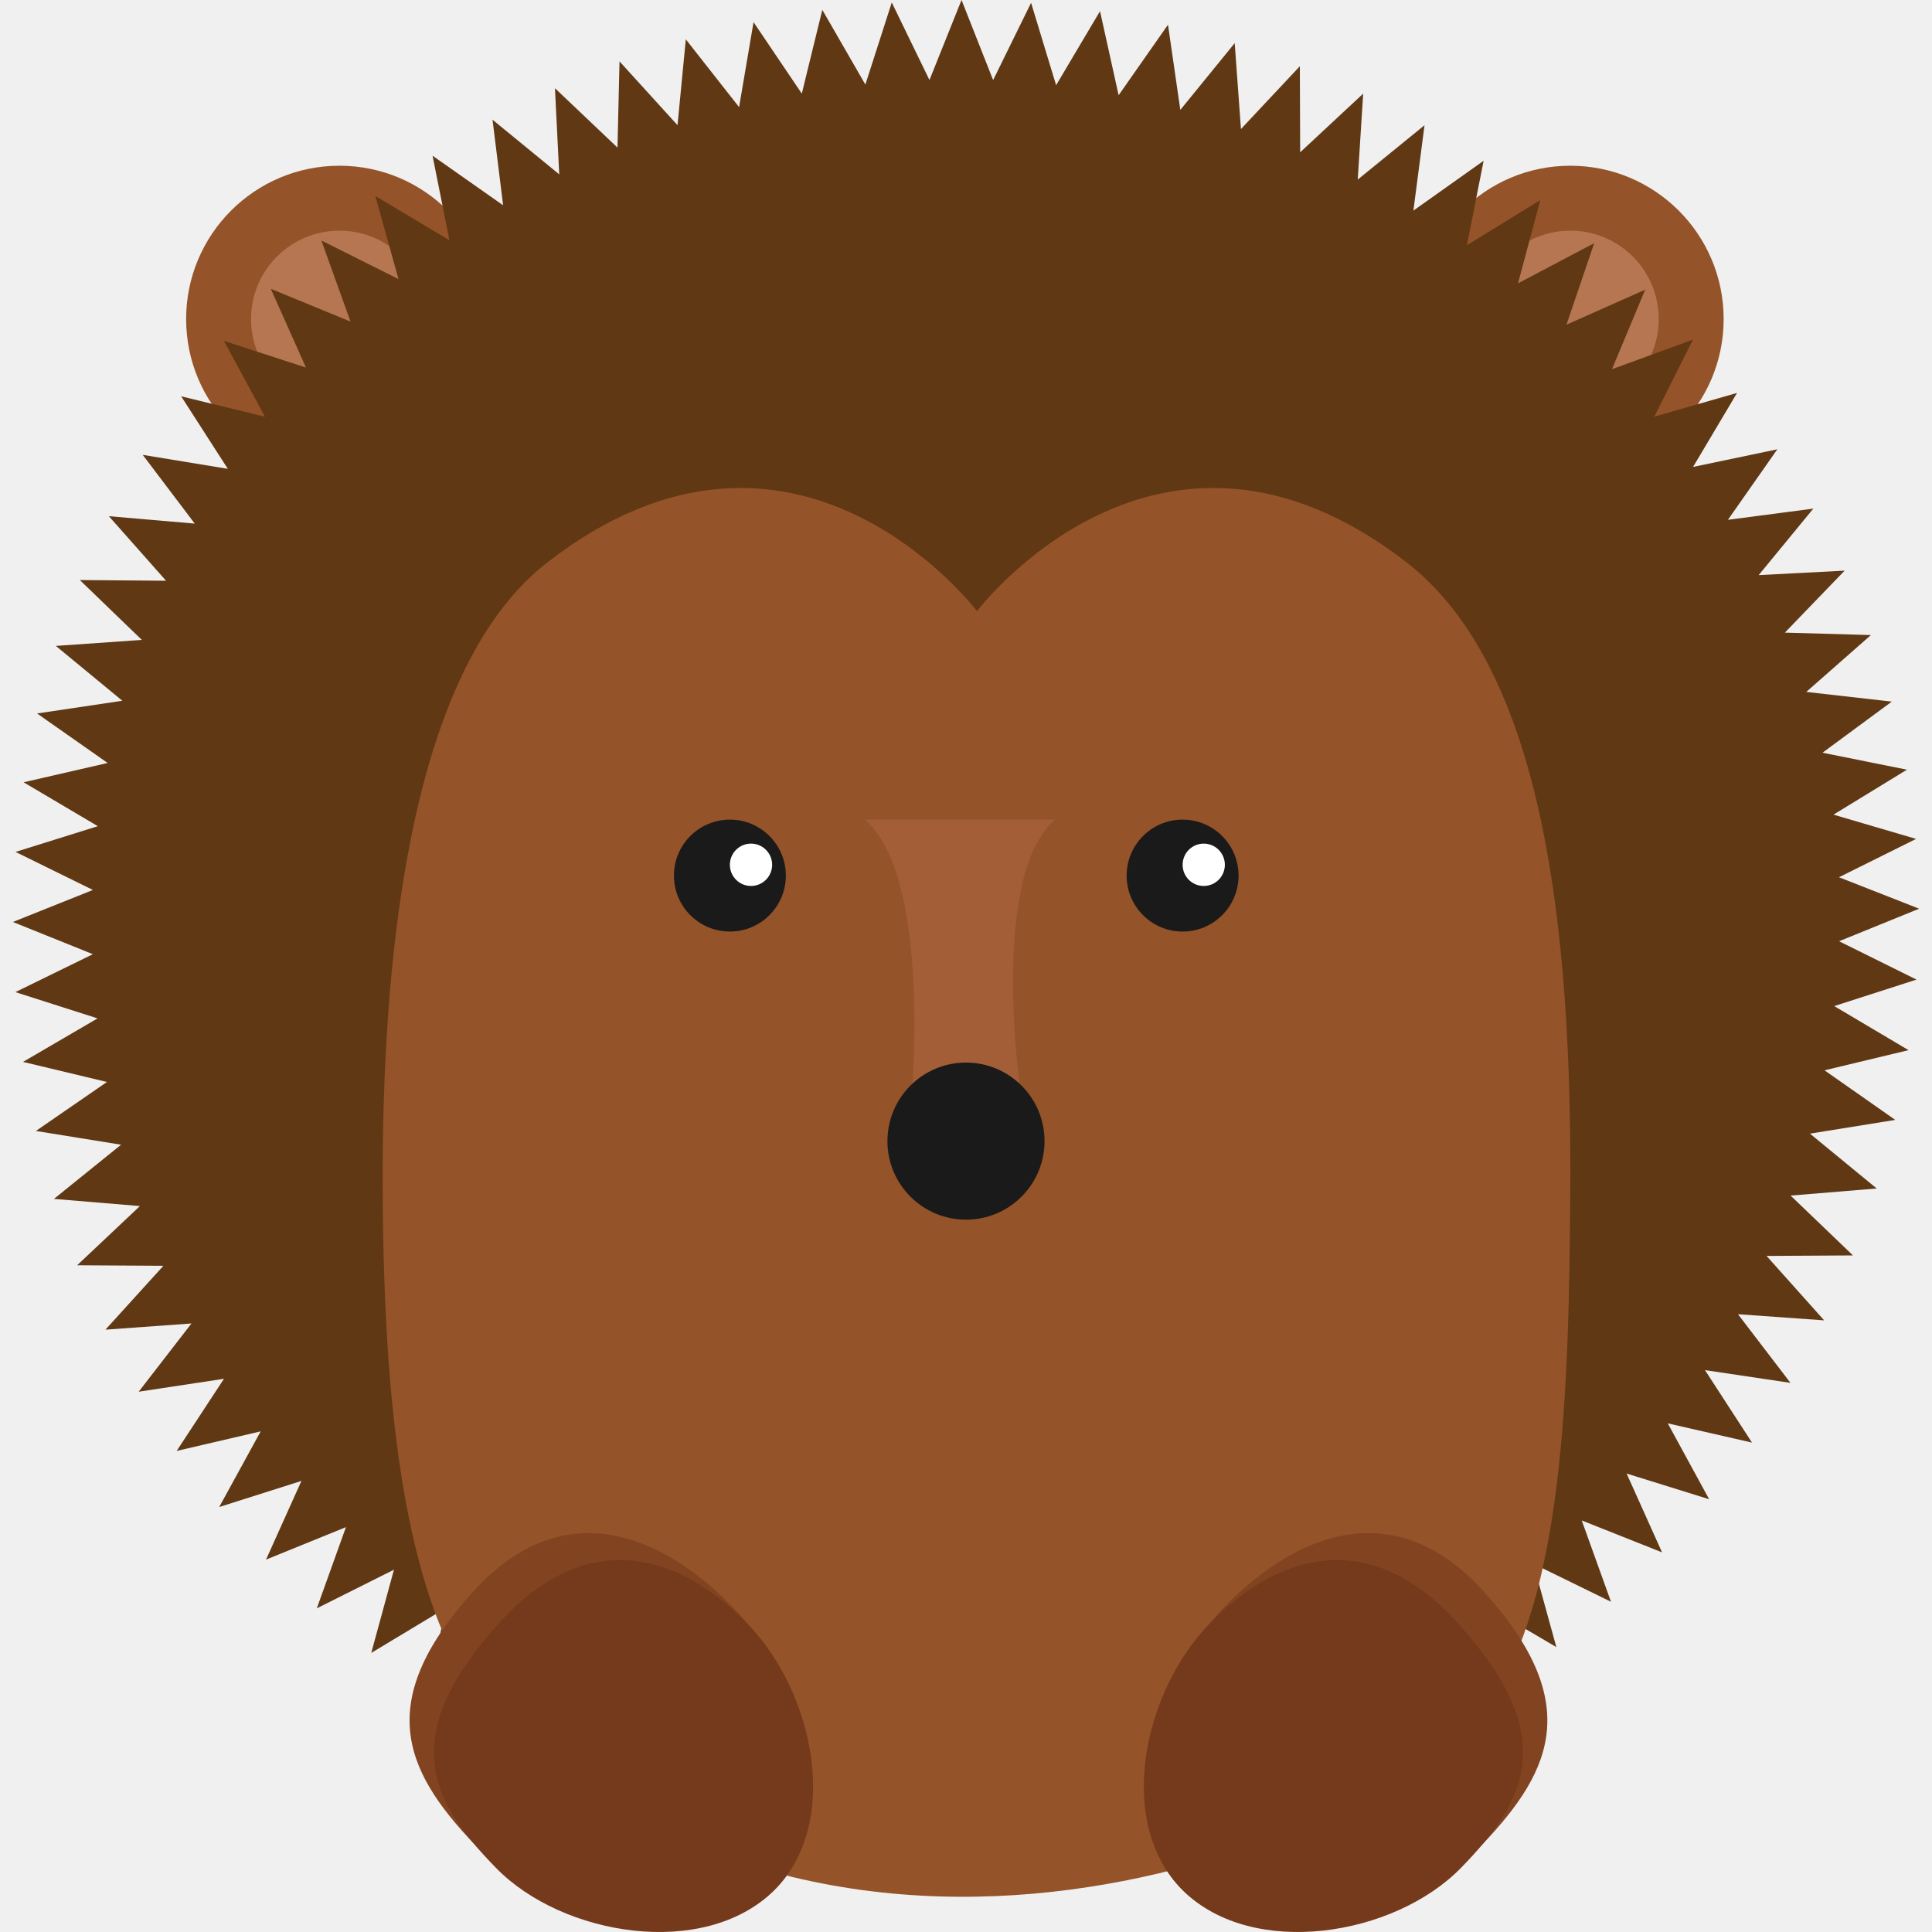
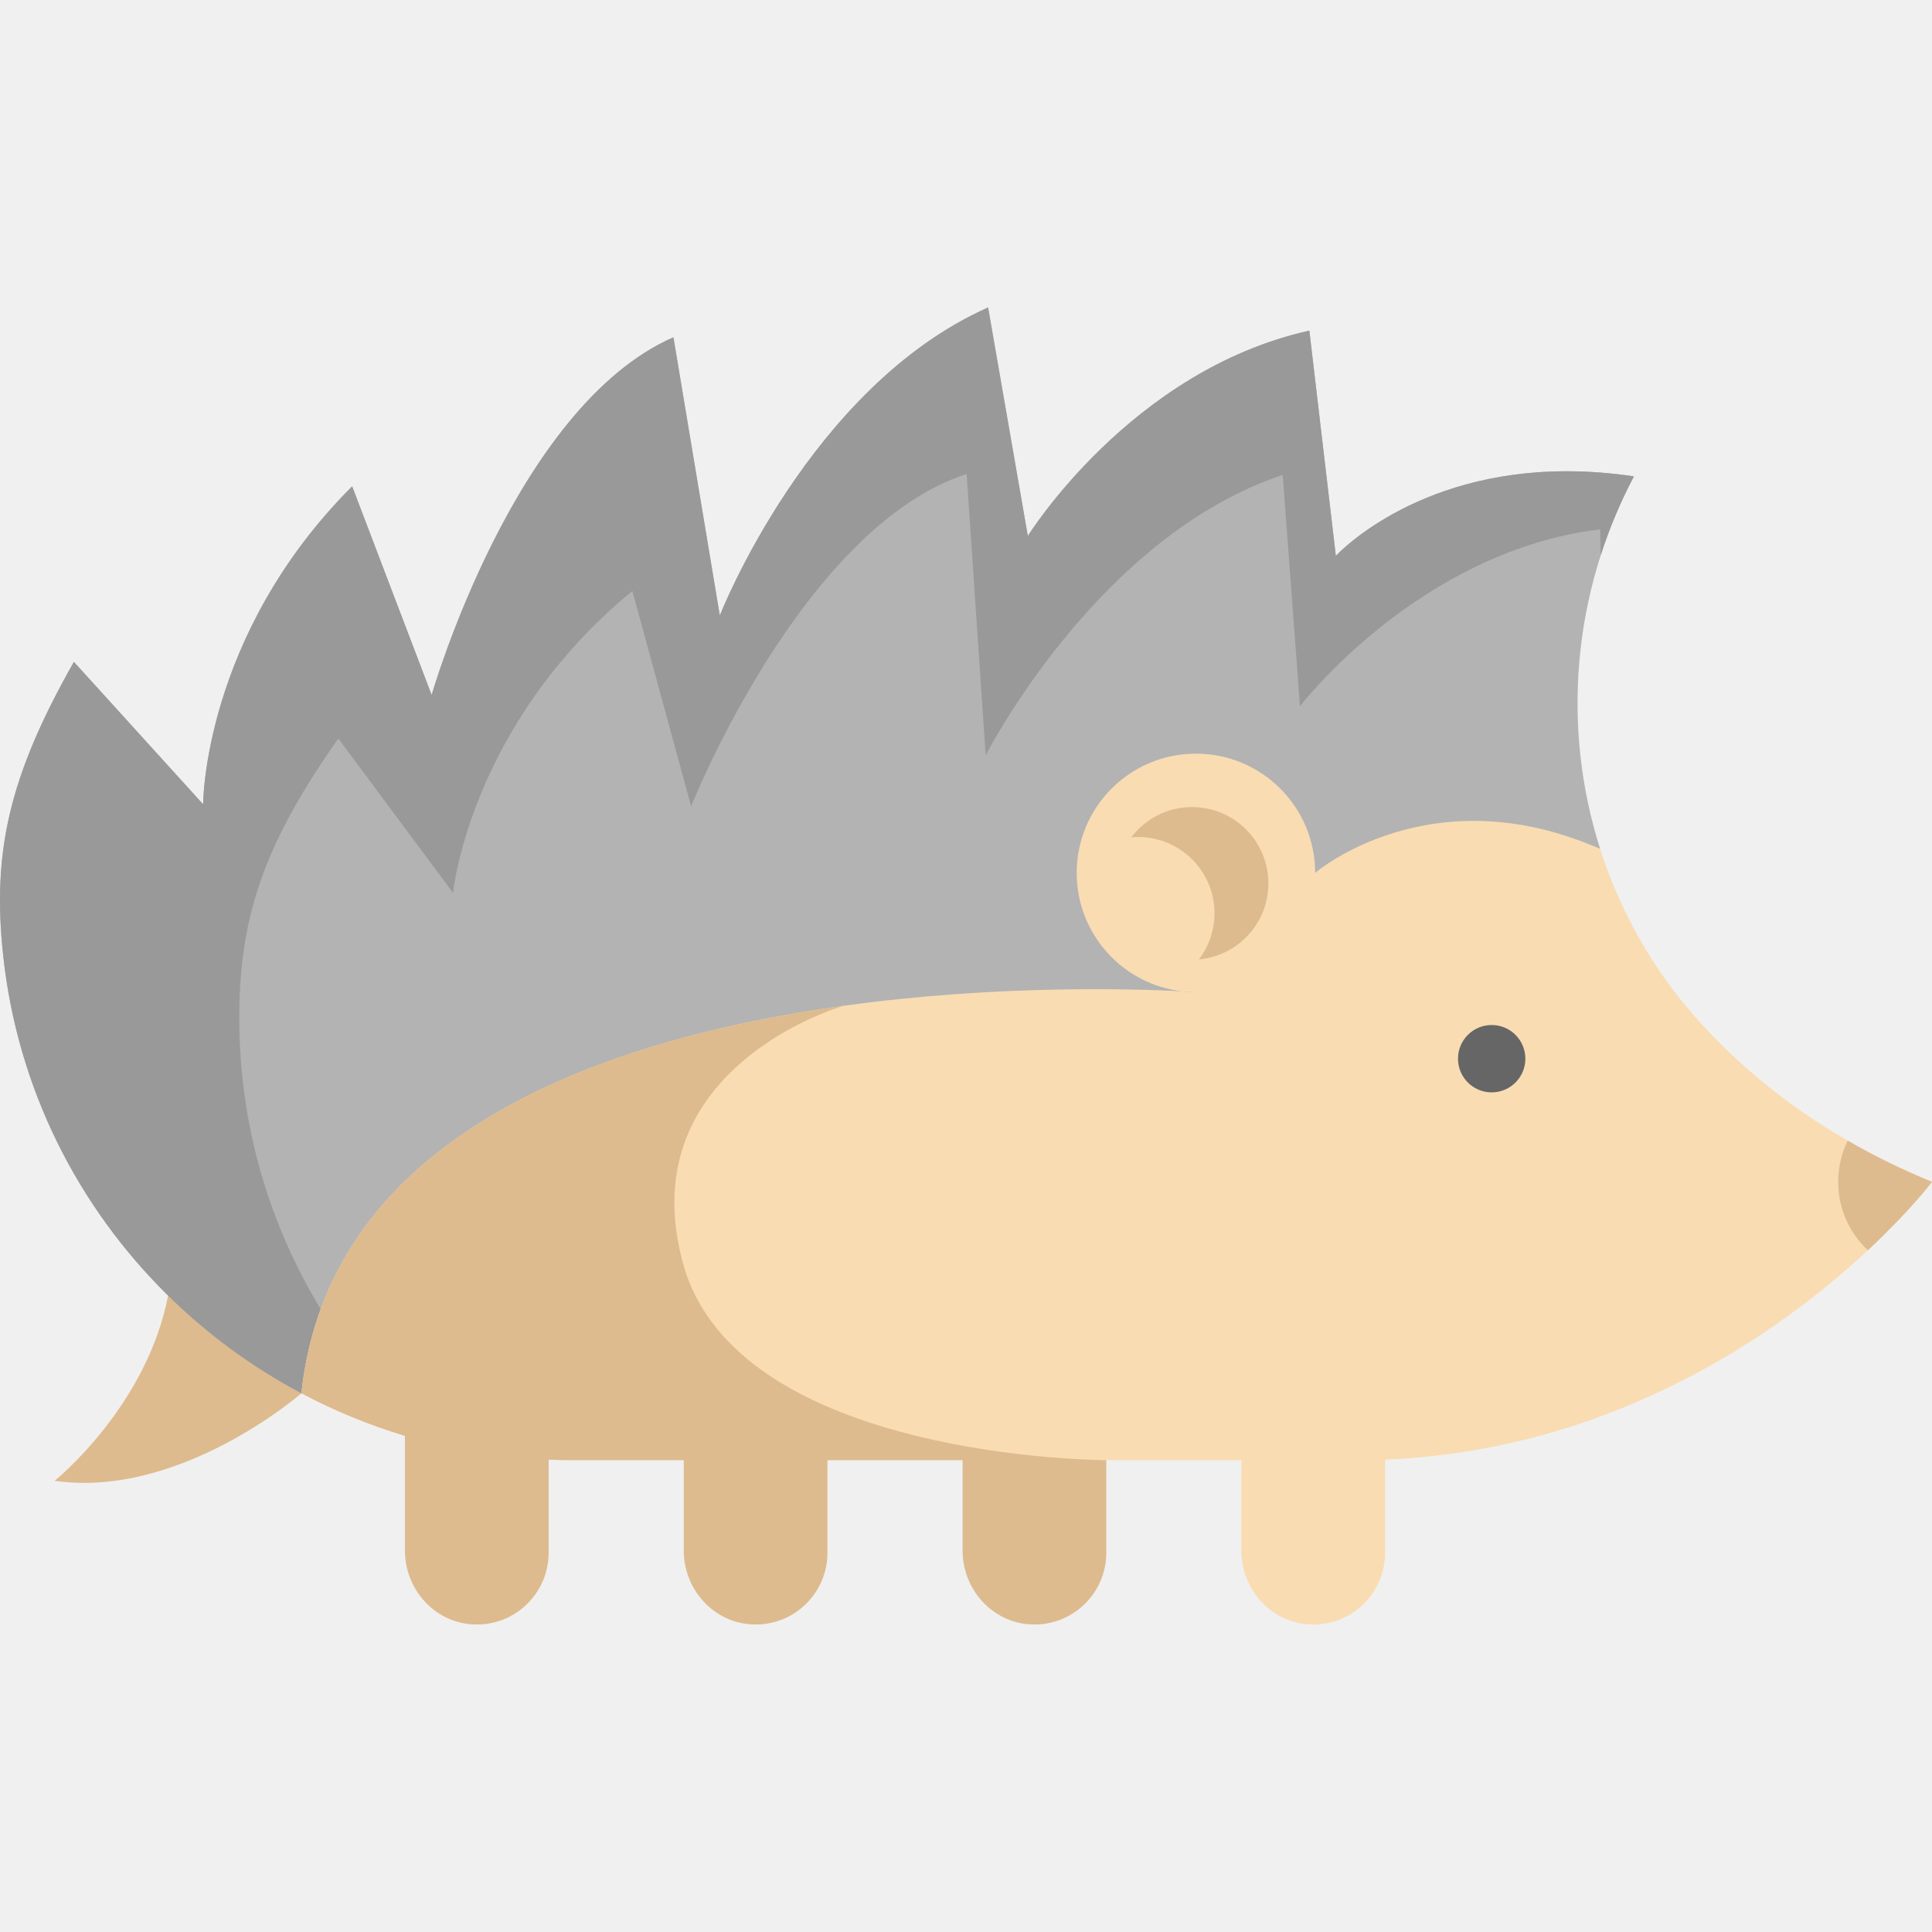
- <svg xmlns="http://www.w3.org/2000/svg" version="1.1" id="Capa_1" x="0px" y="0px" viewBox="0 0 121.566 121.566" style="enable-background:new 0 0 121.566 121.566;" xml:space="preserve">
+ <svg xmlns="http://www.w3.org/2000/svg" version="1.1" id="Layer_1" x="0px" y="0px" viewBox="0 0 512 512" style="enable-background:new 0 0 512 512;" xml:space="preserve">
+   <path style="fill:#DDBB8E;" d="M44.545,343.342c21.041-6.093,42.352-1.188,35.334,25.896c0,0-32.073,27.955-65.395,23.195  C14.483,392.433,38.892,372.796,44.545,343.342z" />
+   <path style="fill:#B3B3B3;" d="M433.013,126.246c-16.399,30.99-19.184,66.693-8.949,98.742  c-45.045-19.874-115.938,84.865-100.229,86.674c-29.098-1.523-191.604,19.636-243.956,57.577  c-13.008-6.902-24.909-15.638-35.334-25.896c-23.802-23.409-39.88-54.72-43.7-90.102c-2.94-27.217,1.44-47.366,18.744-77.832  l34.239,37.738c0,0,0-44.759,39.499-84.258l21.065,55.292c0,0,21.945-76.356,64.074-94.791l12.294,73.726  c0,0,23.695-60.564,71.096-81.628l10.532,60.564c0,0,27.205-43.89,74.607-54.423l7.022,59.695c0,0,20.398-22.433,61.194-22.433  C420.767,124.889,426.706,125.306,433.013,126.246z" />
+   <path style="fill:#999999;" d="M63.418,271.354c-0.273-27.374,6.052-46.999,26.243-75.634l30.396,40.896  c0,0,4.364-44.546,47.526-80.006l15.574,57.081c0,0,29.285-73.853,73.011-88.092l5.047,74.573c0,0,29.487-57.966,78.716-74.308  l4.577,61.301c0,0,31.355-41.028,79.557-46.89l0.134,6.893c2.291-7.143,5.227-14.147,8.814-20.927  c-6.307-0.94-12.246-1.357-17.804-1.357c-40.796,0-61.194,22.433-61.194,22.433l-7.022-59.695  c-47.401,10.532-74.607,54.423-74.607,54.423l-10.532-60.564c-47.401,21.065-71.096,81.628-71.096,81.628l-12.294-73.726  c-42.129,18.434-64.074,94.791-64.074,94.791l-21.065-55.292c-39.499,39.499-39.499,84.258-39.499,84.258l-34.239-37.738  C2.285,205.873-2.095,226.022,0.845,253.239c3.82,35.381,19.898,66.693,43.7,90.102c10.425,10.259,22.326,18.994,35.334,25.896  c0.847-8.013,2.616-15.414,5.13-22.286C71.533,324.787,63.692,298.93,63.418,271.354z" />
+   <path style="fill:#F9DCB2;" d="M512,313.209c-0.226,0.309-6.046,7.914-16.994,18.125c-22.457,20.946-66.478,52.899-127.946,55.494  v24.647c0,10.83-9.021,19.541-19.958,19.018c-10.247-0.476-18.125-9.295-18.125-19.553v-23.992H151.07  c-1.892,0-3.784-0.048-5.677-0.119l-38.083-6.307c-9.556-2.88-18.744-6.664-27.432-11.282  c7.271-68.811,80.426-93.922,143.56-102.681c41.296-5.724,78.308-4.463,89.816-3.856c1.202,0.155,2.428,0.226,3.677,0.226  c0,0-1.285-0.095-3.677-0.226c-15.709-1.809-27.919-15.174-27.919-31.383c0-17.447,14.15-31.597,31.597-31.597  c17.459,0,31.597,14.15,31.597,31.597c0,0,30.49-26.206,75.535-6.331c5.26,16.507,13.96,32.037,26.027,45.461  c10.342,11.52,23.314,22.469,39.57,31.835C496.505,306.235,503.943,309.9,512,313.209z" />
+   <path style="fill:#DDBB8E;" d="M181.024,334.868c-14.281-52.078,42.439-68.299,42.439-68.299l-0.024-0.012  c-63.134,8.759-136.289,33.87-143.56,102.681c8.688,4.618,17.875,8.402,27.432,11.282v30.419c0,10.259,7.878,19.077,18.125,19.553  c10.937,0.524,19.958-8.188,19.958-19.018v-24.647c1.892,0.071,3.784,0.119,5.677,0.119h30.133v23.992  c0,10.259,7.878,19.077,18.125,19.553c10.937,0.524,19.958-8.2,19.958-19.018v-24.528h35.81v23.992  c0,10.259,7.878,19.077,18.113,19.553c10.937,0.524,19.97-8.188,19.97-19.018v-24.528  C293.178,386.947,195.305,386.947,181.024,334.868z" />
+   <circle style="fill:#666666;" cx="395.311" cy="280.565" r="8.926" />
  <g>
-     <g>
-       <g>
-         <g>
-           <g>
-             <g>
-               <circle style="fill:#945328;" cx="98.809" cy="20.075" r="9.647" />
-             </g>
-           </g>
-           <g>
-             <g>
-               <path style="fill:#B57651;" d="M104.371,20.075c0,3.073-2.491,5.564-5.561,5.564c-3.073,0-5.563-2.492-5.563-5.564        c0-3.069,2.489-5.561,5.563-5.561C101.879,14.514,104.371,17.006,104.371,20.075z" />
-             </g>
-           </g>
-         </g>
-       </g>
-       <g>
-         <g>
-           <g>
-             <g>
-               <circle style="fill:#945328;" cx="21.359" cy="20.075" r="9.647" />
-             </g>
-           </g>
-           <g>
-             <g>
-               <path style="fill:#B57651;" d="M26.921,20.075c0,3.073-2.491,5.565-5.562,5.565c-3.072,0-5.563-2.492-5.563-5.565        c0-3.069,2.49-5.561,5.563-5.561C24.43,14.514,26.921,17.005,26.921,20.075z" />
-             </g>
-           </g>
-         </g>
-       </g>
-     </g>
-     <polygon style="fill-rule:evenodd;clip-rule:evenodd;fill:#603813;" points="0.809,58.012 5.847,55.999 0.978,53.605 6.156,51.985    1.485,49.223 6.773,48.008 2.332,44.893 7.699,44.093 3.513,40.642 8.925,40.265 5.023,36.498 10.449,36.542 6.85,32.48    12.255,32.947 8.981,28.621 14.335,29.5 11.4,24.937 16.671,26.222 14.092,21.449 19.252,23.128 17.04,18.174 22.057,20.237    20.221,15.132 25.074,17.562 23.621,12.335 28.279,15.119 27.217,9.798 31.657,12.917 30.991,7.533 35.189,10.971 34.919,5.551    38.854,9.287 38.981,3.863 42.631,7.876 43.153,2.475 46.505,6.741 47.415,1.393 50.451,5.89 51.742,0.62 54.451,5.322    56.112,0.156 58.484,5.037 60.502,0 62.49,5.04 64.878,0.177 66.453,5.361 69.216,0.702 70.386,5.992 73.493,1.554 74.268,6.916    77.69,2.715 78.084,8.119 81.79,4.167 81.809,9.584 85.774,5.892 85.432,11.299 89.634,7.88 88.934,13.252 93.353,10.117    92.301,15.432 96.916,12.593 95.517,17.828 100.31,15.301 98.566,20.431 103.517,18.229 101.43,23.23 106.52,21.374    104.091,26.216 109.299,24.724 106.531,29.381 111.834,28.271 108.725,32.708 114.098,32.003 110.659,36.188 116.069,35.906    112.308,39.806 117.722,39.96 113.654,43.537 119.036,44.147 114.677,47.362 119.988,48.431 115.367,51.259 120.564,52.786    115.712,55.198 120.756,57.178 115.718,59.225 120.59,61.638 115.414,63.305 120.09,66.078 114.802,67.347 119.255,70.467    113.886,71.331 118.087,74.782 112.669,75.229 116.593,78.994 111.156,79.026 114.78,83.08 109.357,82.693 112.659,87.013    107.281,86.211 110.241,90.772 104.94,89.561 107.543,94.335 102.351,92.719 104.58,97.678 99.526,95.67 101.368,100.787    96.484,98.397 97.929,103.639 93.242,100.884 94.284,106.22 89.819,103.117 90.453,108.517 86.237,105.085 86.462,110.518    82.514,106.778 82.334,112.213 78.674,108.191 78.094,113.597 74.738,109.319 73.767,114.669 70.728,110.16 69.378,115.427    66.662,110.716 64.951,115.877 62.562,110.991 60.504,116.025 58.465,110.993 56.109,115.885 54.403,110.731 51.728,115.456    50.37,110.2 47.38,114.731 46.391,109.393 43.089,113.703 42.485,108.308 38.88,112.369 38.671,106.943 34.778,110.727    34.973,105.302 30.806,108.781 31.412,103.386 26.993,106.538 28.01,101.205 23.36,104.006 24.789,98.769 19.935,101.2    21.768,96.091 16.739,98.134 18.967,93.183 13.793,94.825 16.403,90.065 11.116,91.296 14.093,86.757 8.726,87.57 12.048,83.276    6.634,83.666 10.283,79.646 4.854,79.614 8.803,75.889 3.394,75.438 7.619,72.028 2.258,71.163 6.729,68.081 1.45,66.817    6.139,64.079 0.968,62.426 5.845,60.04  " />
-     <path style="fill-rule:evenodd;clip-rule:evenodd;fill:#945328;" d="M32.358,109.212c-6.759-5.672-8.203-19.682-8.279-34.185   c-0.084-16.28,2.065-33.181,10.322-39.61c15.612-12.155,27.072,3.038,27.072,3.038s11.461-15.193,27.073-3.038   c8.702,6.776,10.362,23.454,10.259,39.61c-0.083,12.826-0.46,25.323-5.12,32.273C89.481,113.568,56.985,129.879,32.358,109.212z" />
-     <g>
-       <g>
-         <path style="fill-rule:evenodd;clip-rule:evenodd;fill:#824420;" d="M77.075,101.08c-4.649,4.76-6.997,13.617-2.639,17.872     c4.354,4.257,13.768,2.299,18.416-2.461c4.65-4.76,7.018-9.131,0.53-16.325C87.883,94.072,81.724,96.319,77.075,101.08z" />
-         <path style="fill-rule:evenodd;clip-rule:evenodd;fill:#75391B;" d="M76.141,102.126c-4.203,4.304-6.018,12.616-1.66,16.871     c4.357,4.255,13.234,2.845,17.438-1.458c4.204-4.303,6.25-8.348-0.276-15.498C86.109,95.98,80.346,97.823,76.141,102.126z" />
-       </g>
-       <g>
-         <path style="fill-rule:evenodd;clip-rule:evenodd;fill:#824420;" d="M46.059,101.08c4.65,4.76,6.997,13.617,2.64,17.872     c-4.355,4.257-13.768,2.299-18.417-2.461c-4.65-4.76-7.018-9.131-0.529-16.325C35.25,94.072,41.41,96.319,46.059,101.08z" />
-         <path style="fill-rule:evenodd;clip-rule:evenodd;fill:#75391B;" d="M46.993,102.126c4.204,4.304,6.017,12.616,1.66,16.871     c-4.356,4.255-13.234,2.845-17.438-1.458c-4.204-4.303-6.25-8.348,0.276-15.498C37.025,95.98,42.787,97.823,46.993,102.126z" />
-       </g>
-     </g>
-     <g>
-       <g>
-         <g>
-           <circle style="fill-rule:evenodd;clip-rule:evenodd;fill:#1A1A1A;" cx="45.926" cy="55.094" r="3.521" />
-           <path style="fill-rule:evenodd;clip-rule:evenodd;fill:#FFFFFF;" d="M45.926,54.415c0-0.735,0.592-1.333,1.329-1.333      c0.736,0,1.33,0.598,1.33,1.333c0,0.735-0.594,1.332-1.33,1.332C46.518,55.747,45.926,55.15,45.926,54.415z" />
-         </g>
-         <g>
-           <circle style="fill-rule:evenodd;clip-rule:evenodd;fill:#1A1A1A;" cx="74.412" cy="55.094" r="3.521" />
-           <path style="fill-rule:evenodd;clip-rule:evenodd;fill:#FFFFFF;" d="M74.413,54.415c0-0.735,0.592-1.333,1.328-1.333      c0.737,0,1.33,0.598,1.33,1.333c0,0.735-0.593,1.332-1.33,1.332C75.004,55.747,74.413,55.15,74.413,54.415z" />
-         </g>
-       </g>
-       <g>
-         <path style="fill-rule:evenodd;clip-rule:evenodd;fill:#A35E37;" d="M66.406,51.573c-4.092,3.388-2.25,16.624-2.25,16.624h-6.747     c0,0,1.081-13.236-3.011-16.624H66.406z" />
-         <circle style="fill-rule:evenodd;clip-rule:evenodd;fill:#1A1A1A;" cx="60.782" cy="71.802" r="4.942" />
-       </g>
-     </g>
+     <path style="fill:#DDBB8E;" d="M315.9,213.877c-6.582,0-12.414,3.159-16.108,8.026c0.602-0.054,1.21-0.093,1.827-0.093   c11.174,0,20.232,9.058,20.232,20.232c0,4.59-1.547,8.81-4.124,12.206c10.316-0.925,18.405-9.583,18.405-20.14   C336.132,222.934,327.074,213.877,315.9,213.877z" />
+     <path style="fill:#DDBB8E;" d="M512,313.209c-0.226,0.309-6.046,7.914-16.994,18.125c-4.844-4.51-7.866-10.961-7.866-18.125   c0-3.915,0.904-7.628,2.523-10.925C496.505,306.235,503.943,309.9,512,313.209z" />
  </g>
  <g>
</g>
  <g>
</g>
  <g>
</g>
  <g>
</g>
  <g>
</g>
  <g>
</g>
  <g>
</g>
  <g>
</g>
  <g>
</g>
  <g>
</g>
  <g>
</g>
  <g>
</g>
  <g>
</g>
  <g>
</g>
  <g>
</g>
</svg>
